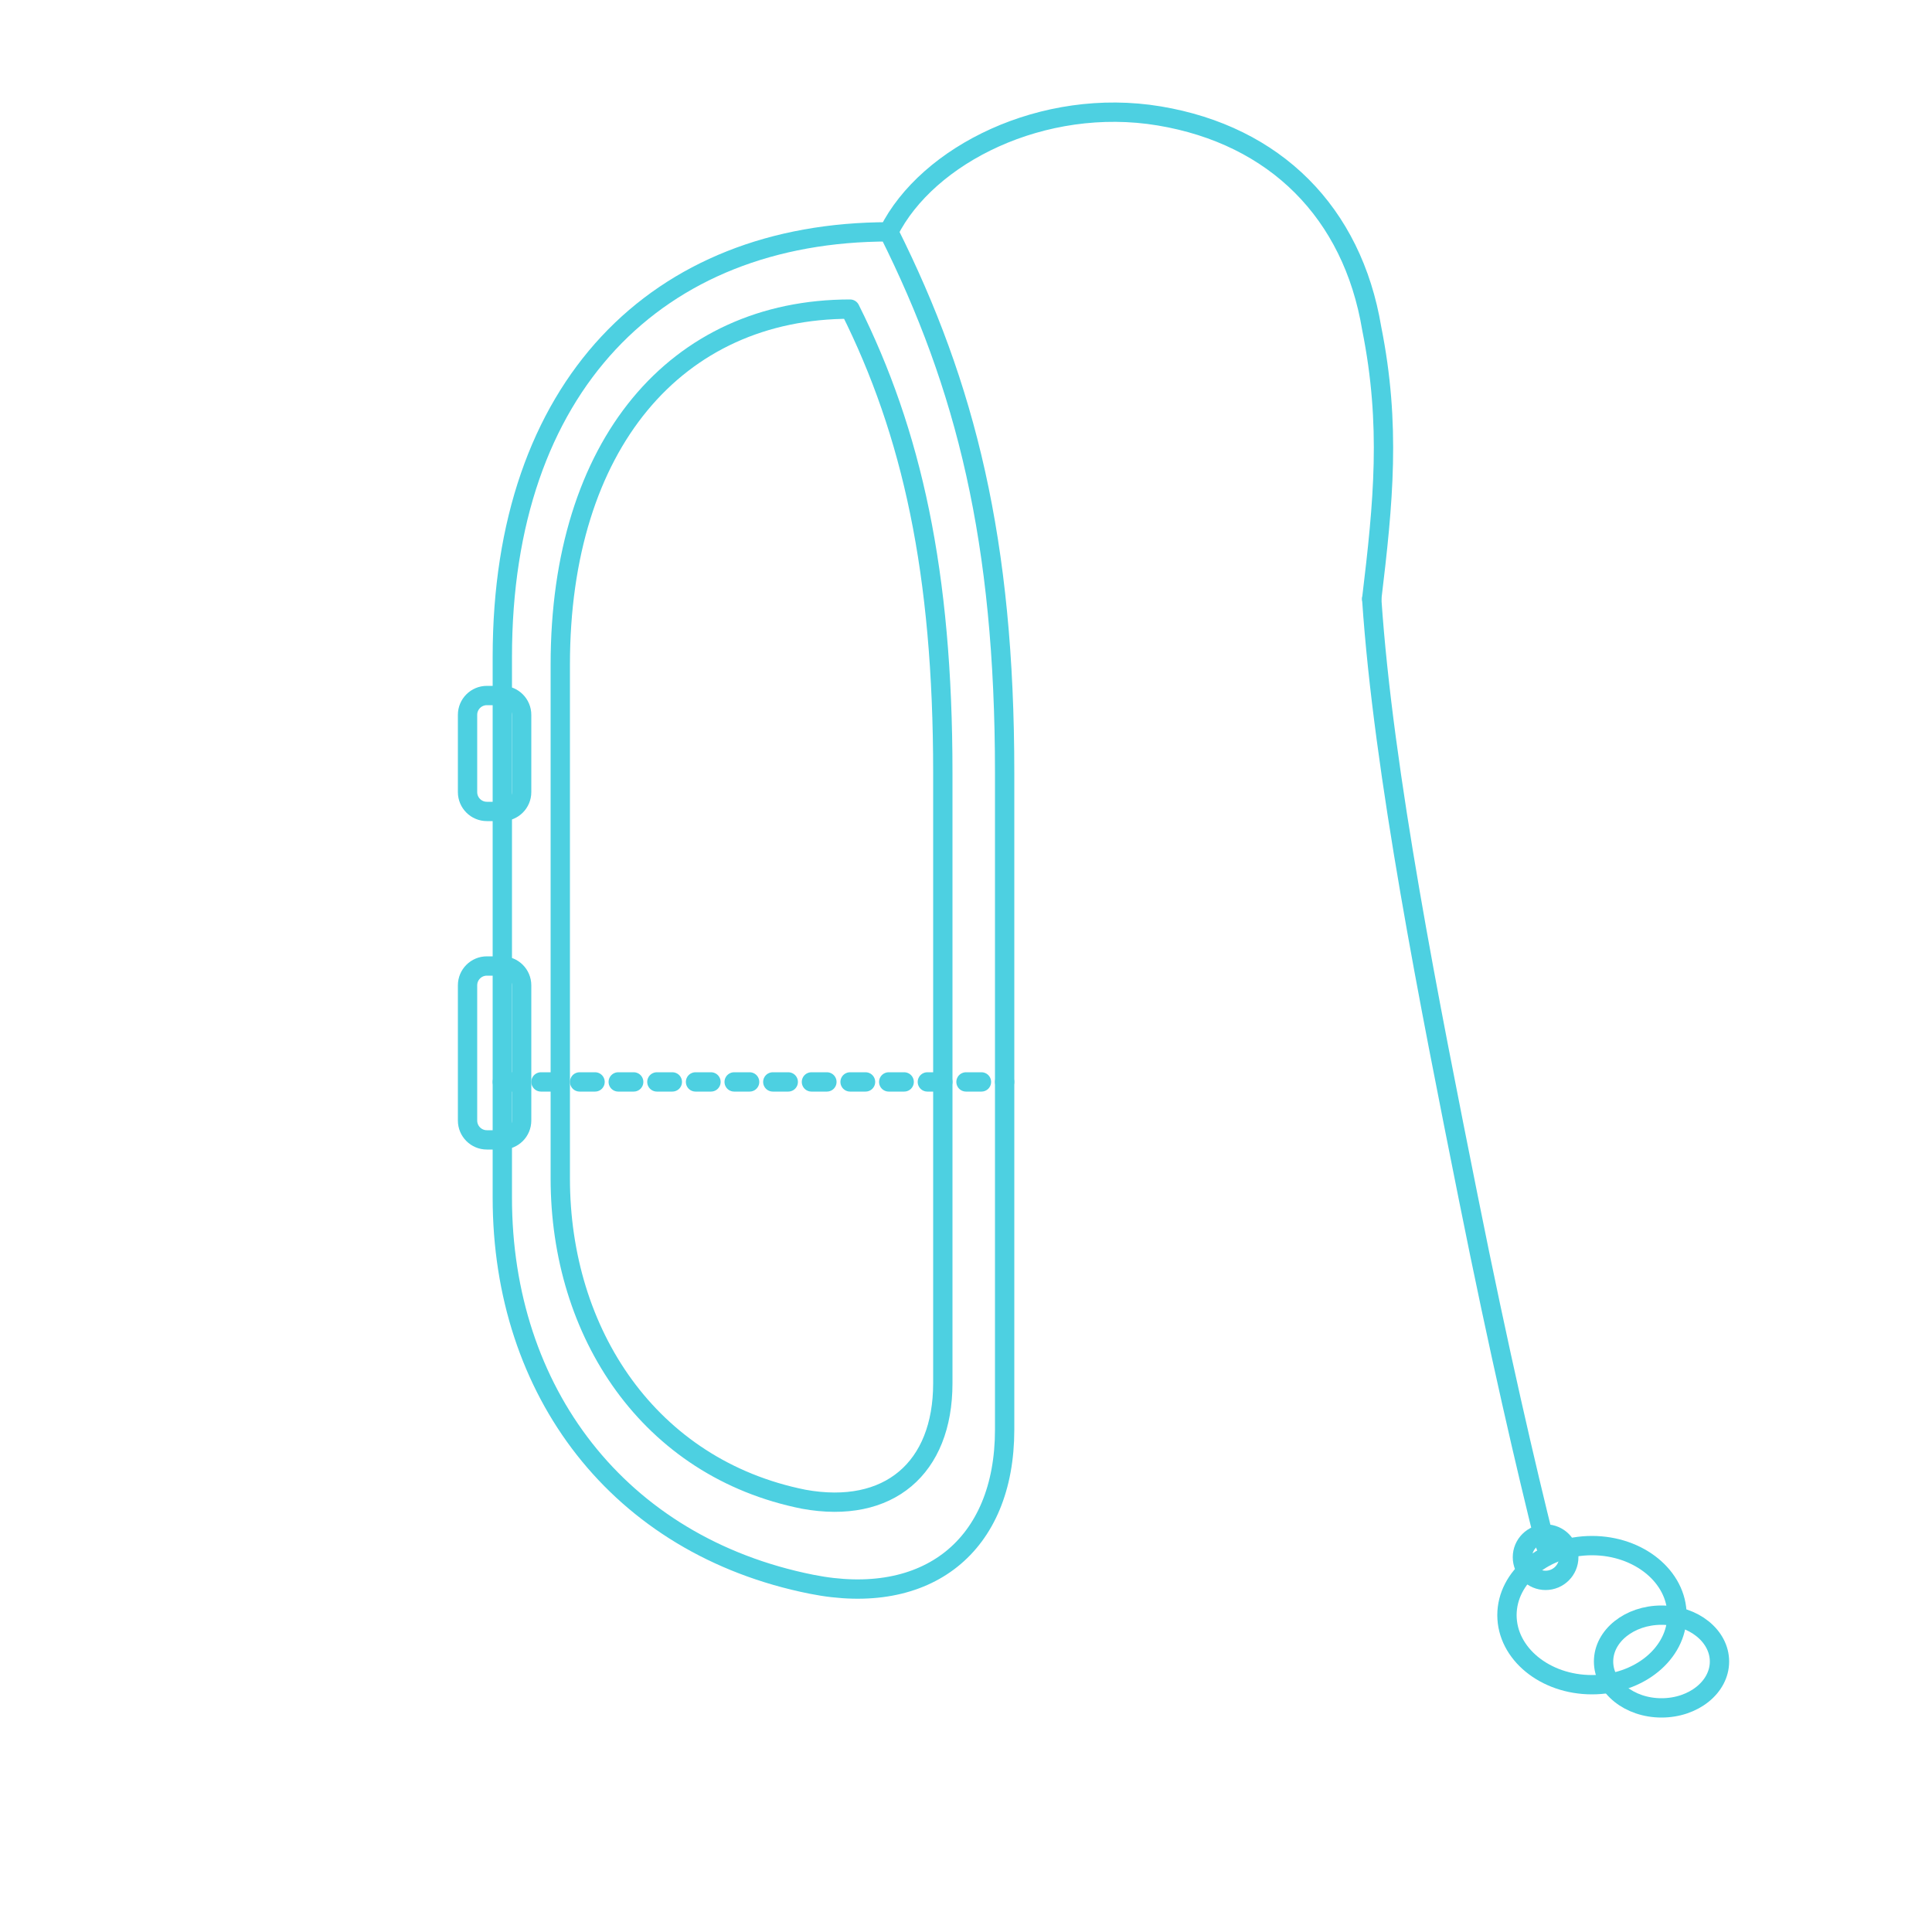
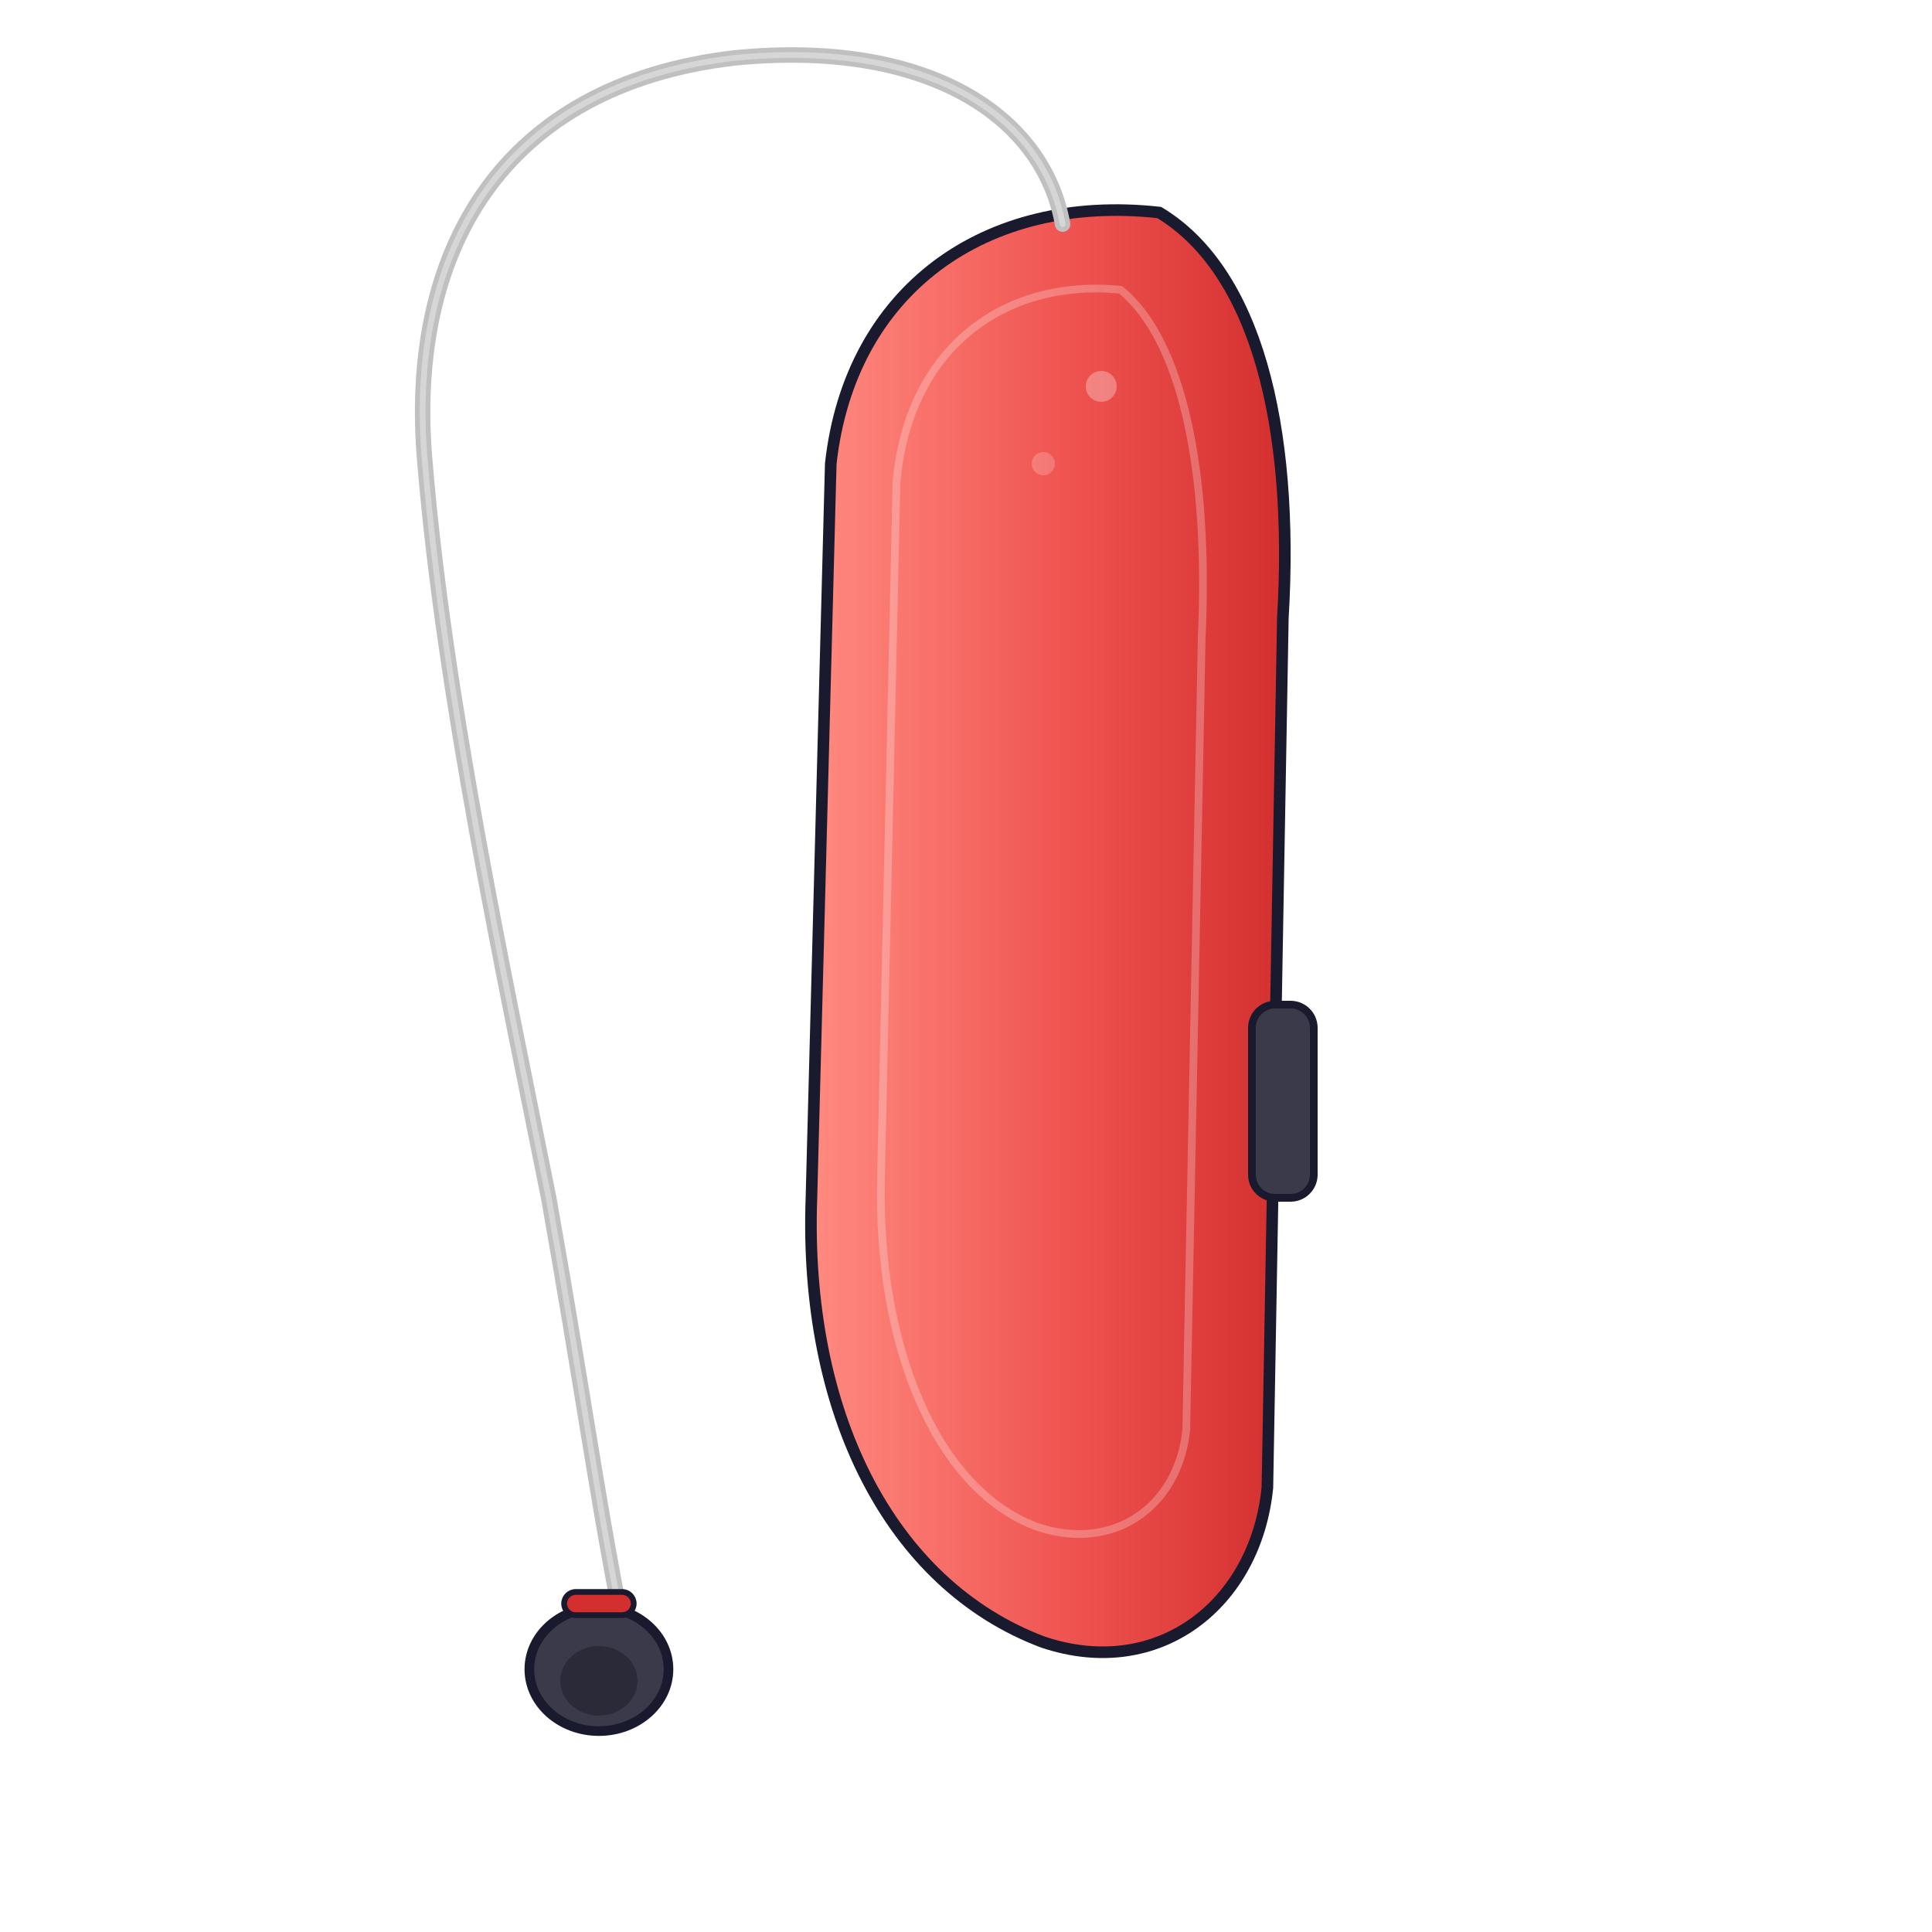
- <svg xmlns="http://www.w3.org/2000/svg" viewBox="0 0 500 500" fill="none" stroke="#4DD0E1" stroke-width="5" stroke-linecap="round" stroke-linejoin="round">
-   <path d="M230 60 C170 60, 130 100, 130 170 L130 310 C130 360, 160 400, 210 410 C240 416, 260 400, 260 370 L260 200 C260 140, 250 100, 230 60z" />
-   <path d="M220 80 C175 80, 145 115, 145 172 L145 305 C145 345, 168 380, 208 388 C230 392, 244 380, 244 358 L244 200 C244 148, 236 112, 220 80z" />
-   <path d="M230 60 C240 40, 270 25, 300 30 C330 35, 350 55, 355 85 C360 110, 358 130, 355 155" />
-   <path d="M355 155 C358 200, 370 260, 380 310 C388 350, 395 380, 400 400" />
-   <ellipse cx="412" cy="418" rx="22" ry="18" />
-   <ellipse cx="430" cy="430" rx="15" ry="12" />
-   <circle cx="400" cy="403" r="6" />
-   <rect x="121" y="180" width="14" height="30" rx="5" />
-   <rect x="121" y="250" width="14" height="45" rx="5" />
-   <path d="M130 280 L260 280" stroke-dasharray="4 6" />
+ <svg xmlns="http://www.w3.org/2000/svg" viewBox="0 0 500 500">
+   <defs>
+     <linearGradient id="bodyR" x1="1" y1="0" x2="0" y2="0">
+       <stop offset="0%" stop-color="#d32f2f" />
+       <stop offset="45%" stop-color="#ef5350" />
+       <stop offset="100%" stop-color="#ff8a80" />
+     </linearGradient>
+   </defs>
+   <path d="M300 55 C255 50, 220 75, 215 120 L210 310 C208 365, 230 410, 270 425 C300 435, 325 415, 328 385 L332 160 C335 110, 325 70, 300 55z" fill="url(#bodyR)" stroke="#1a1a2e" stroke-width="3" />
+   <path d="M290 75 C260 72, 235 90, 232 125 L228 305 C227 348, 242 385, 268 395 C288 402, 305 390, 307 370 L311 165 C313 122, 306 88, 290 75z" fill="none" stroke="rgba(255,255,255,0.25)" stroke-width="2" />
+   <circle cx="285" cy="100" r="4" fill="rgba(255,255,255,0.3)" />
+   <circle cx="270" cy="120" r="3" fill="rgba(255,255,255,0.2)" />
+   <rect x="324" y="260" width="16" height="50" rx="6" fill="#3a3a4a" stroke="#1a1a2e" stroke-width="2" />
+   <path d="M275 58 C270 30, 240 10, 190 15 C130 22, 105 65, 110 120 C115 180, 130 250, 142 310 C150 355, 155 390, 160 415" fill="none" stroke="#c0c0c0" stroke-width="4" stroke-linecap="round" />
+   <path d="M275 58 C270 30, 240 10, 190 15 C130 22, 105 65, 110 120 C115 180, 130 250, 142 310 C150 355, 155 390, 160 415" fill="none" stroke="rgba(255,255,255,0.35)" stroke-width="1.5" stroke-linecap="round" />
+   <ellipse cx="155" cy="432" rx="18" ry="16" fill="#3a3a4a" stroke="#1a1a2e" stroke-width="2.5" />
+   <ellipse cx="155" cy="435" rx="10" ry="9" fill="#2a2a38" />
+   <rect x="146" y="412" width="18" height="6" rx="3" fill="#d32f2f" stroke="#1a1a2e" stroke-width="1.5" />
</svg>
